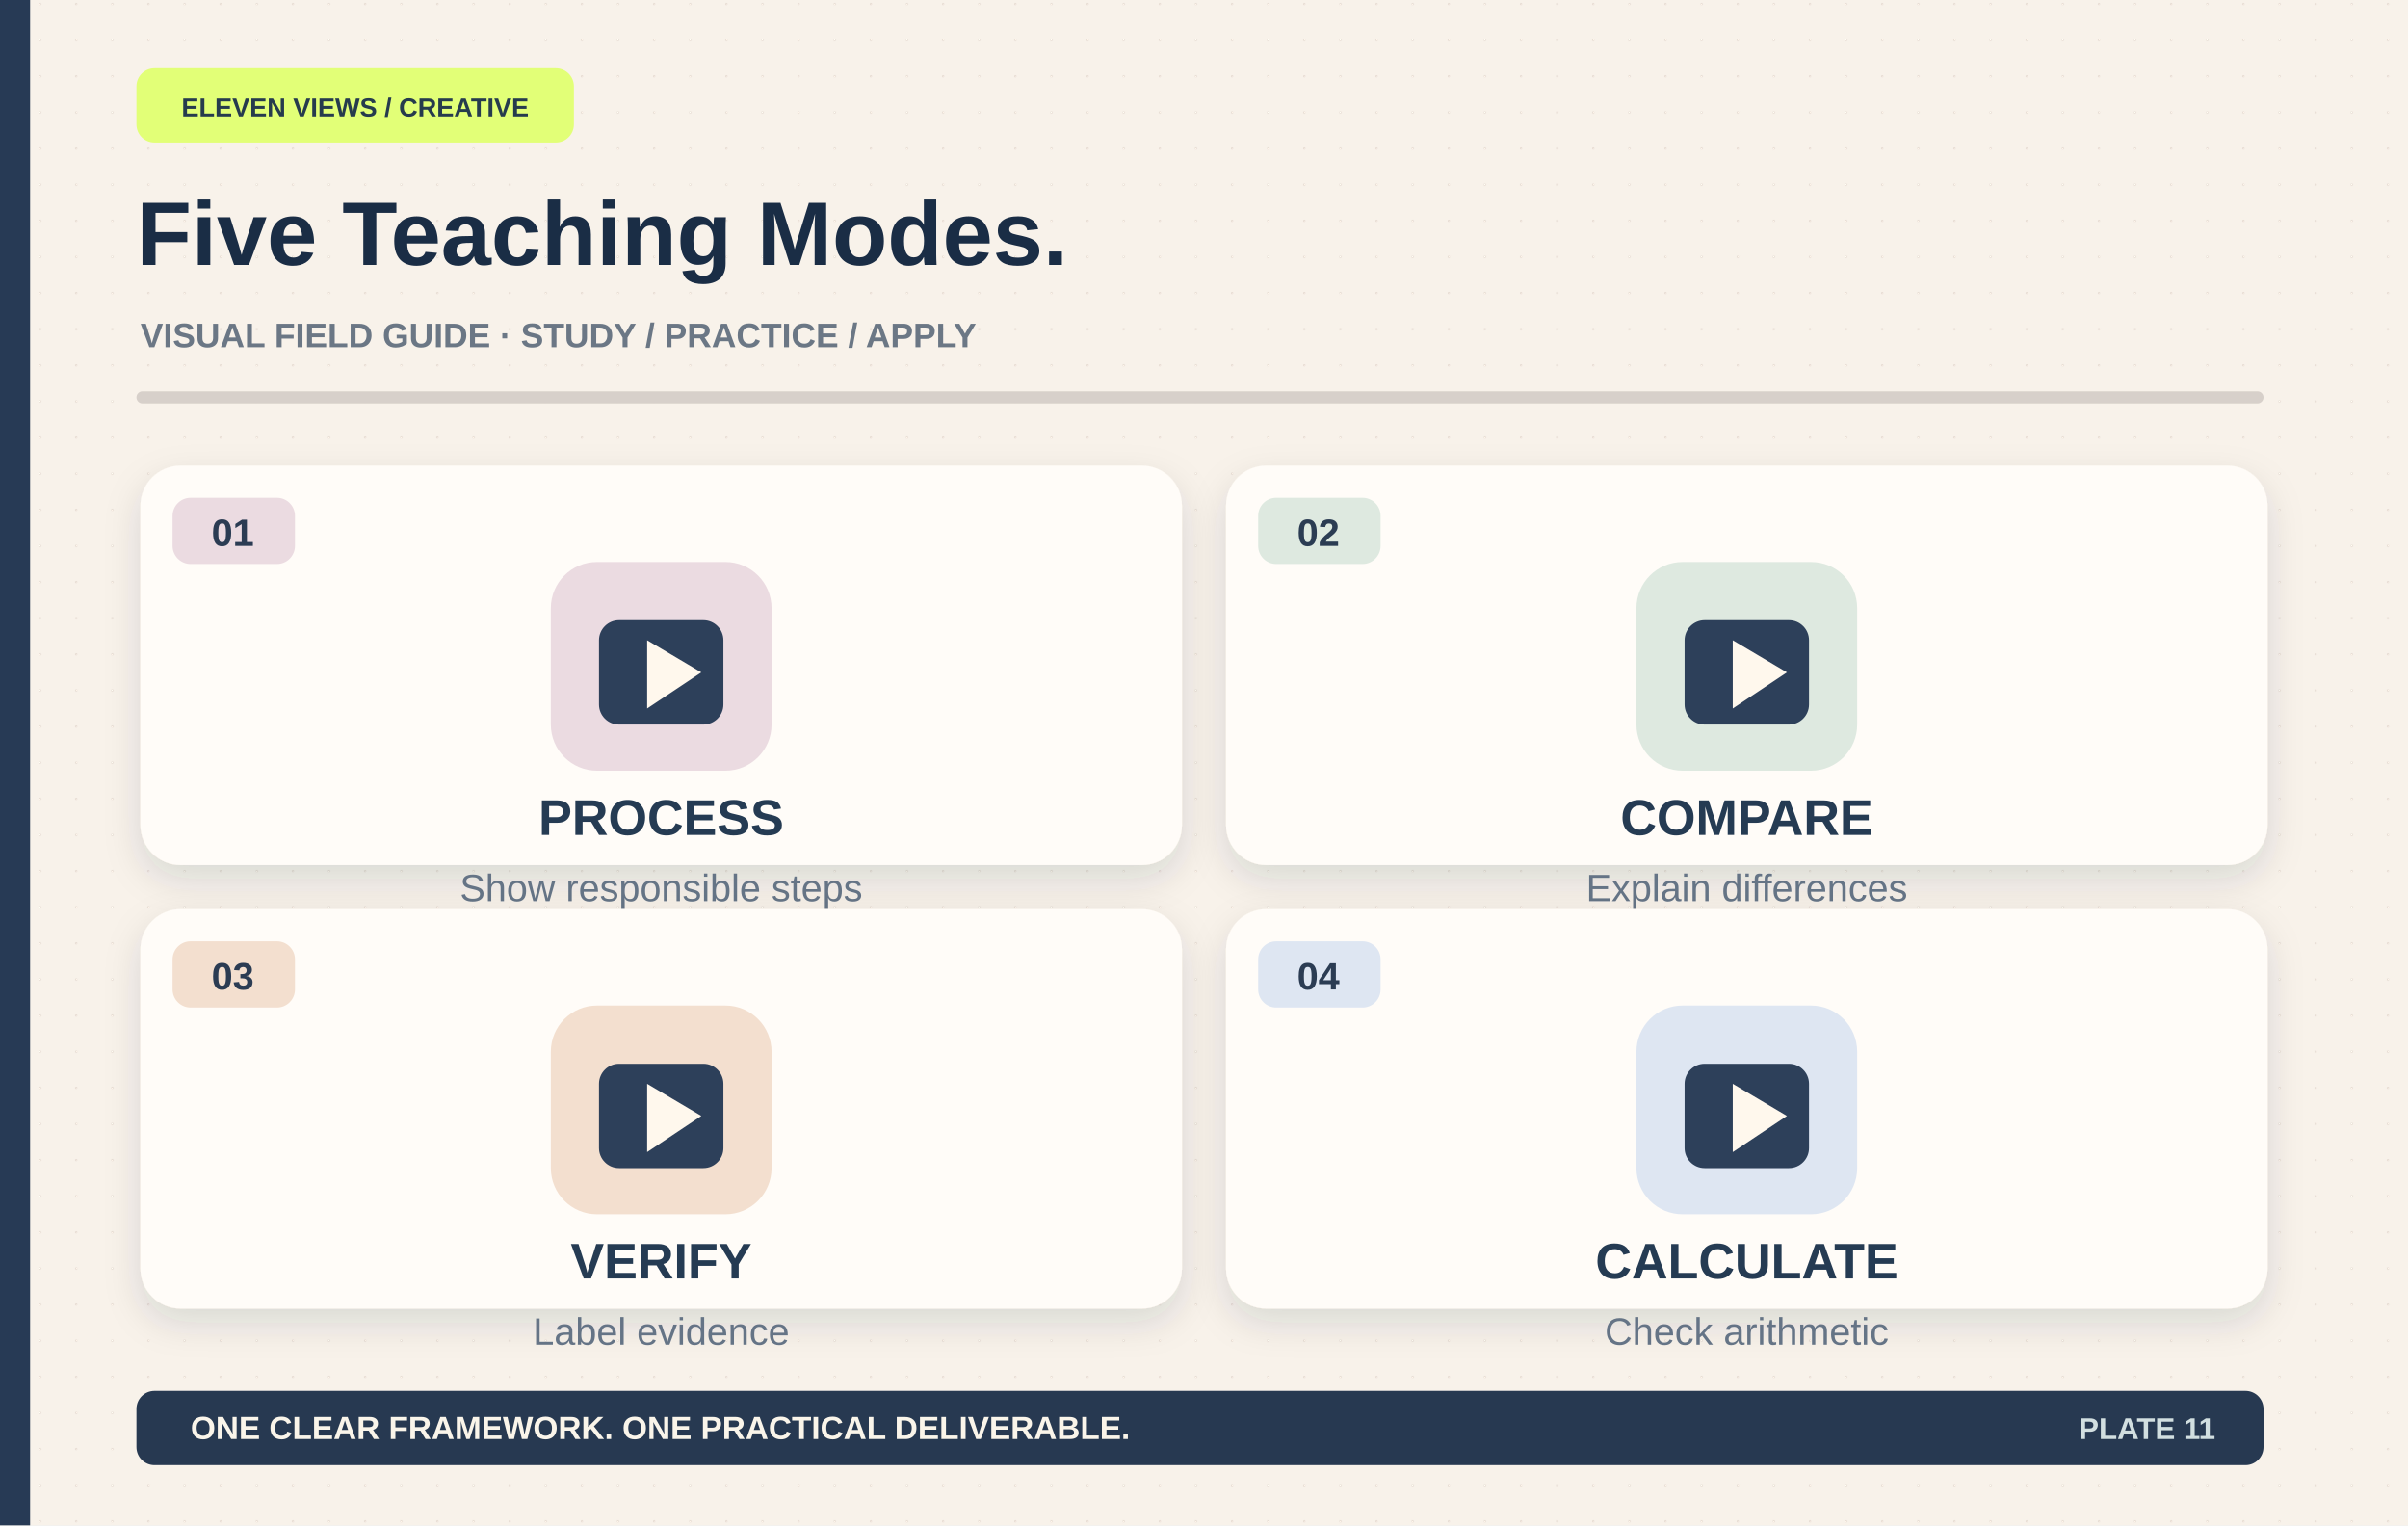
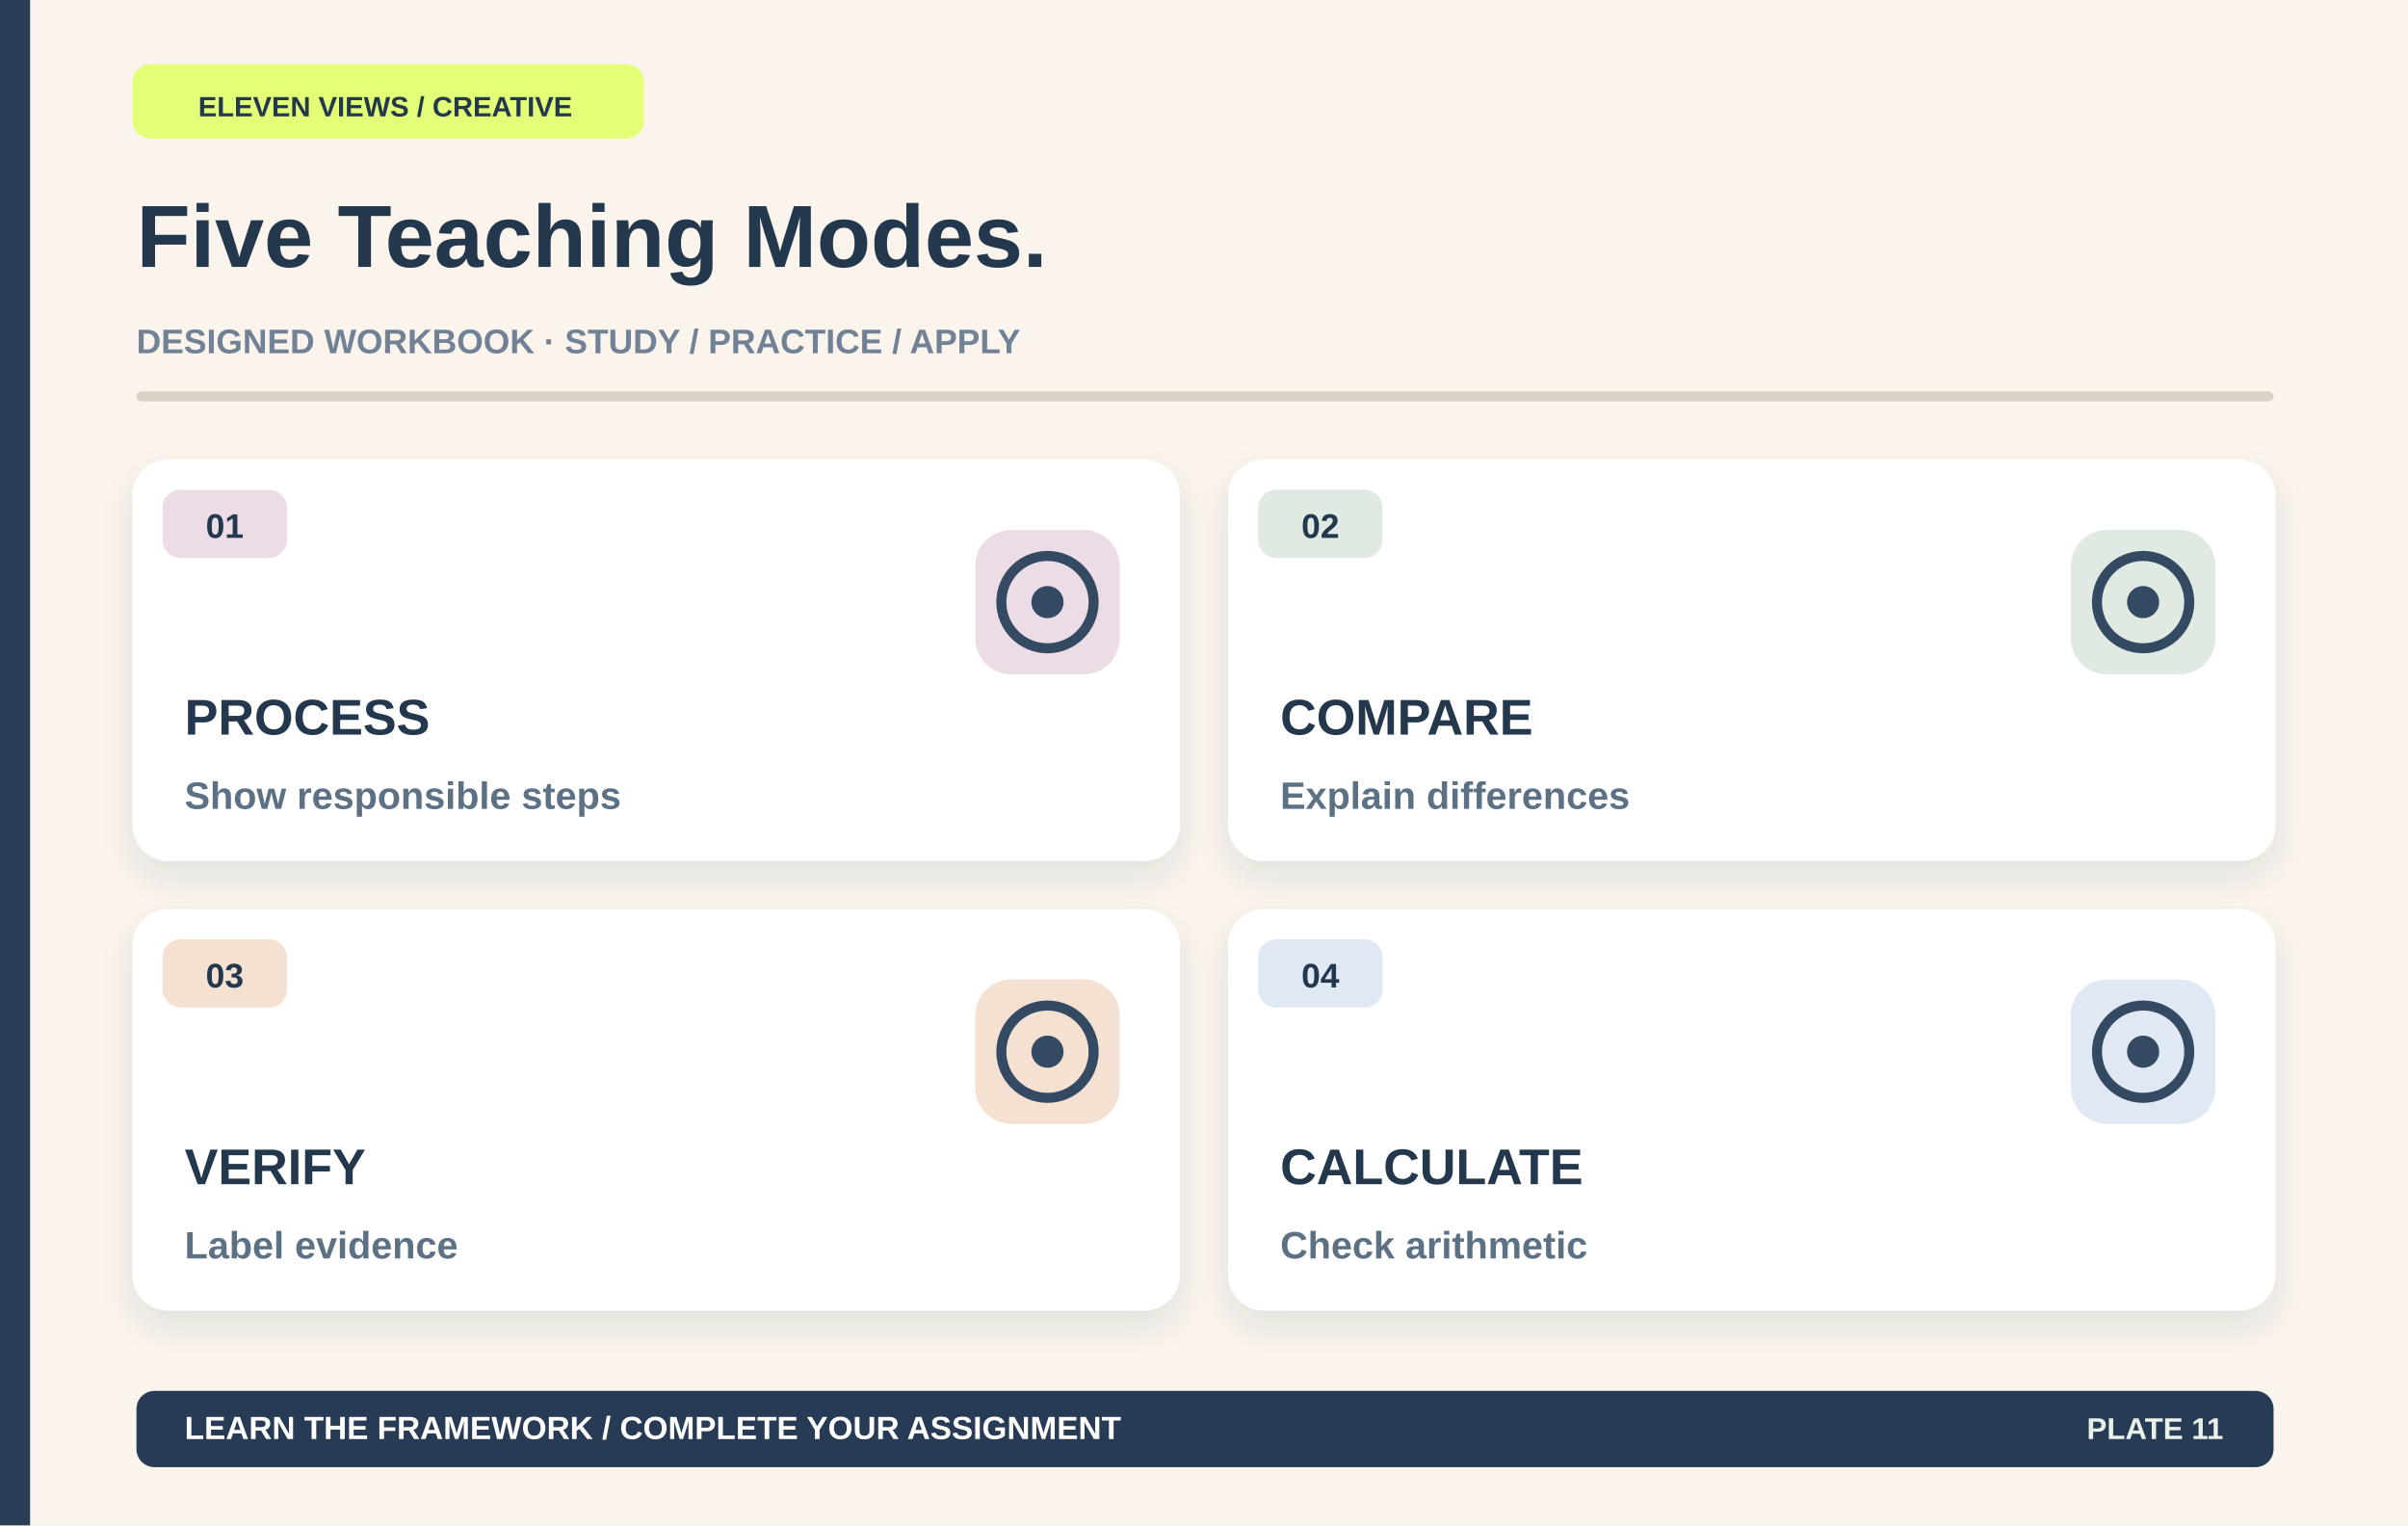
- <svg xmlns="http://www.w3.org/2000/svg" width="1200" height="760" viewBox="0 0 1200 760" role="img" aria-label="Five Teaching Modes.">
+ <svg xmlns="http://www.w3.org/2000/svg" viewBox="0 0 1200 760" width="1200" height="760" role="img" aria-label="Five Teaching Modes.">
  <defs>
-     <filter id="shadow" x="-10%" y="-10%" width="125%" height="135%">
-       <feDropShadow dx="0" dy="7" stdDeviation="9" flood-color="#26374F" flood-opacity=".13" />
+     <filter id="s">
+       <feDropShadow dx="0" dy="8" stdDeviation="8" flood-color="#152D46" flood-opacity=".1" />
    </filter>
-     <pattern id="paper" width="18" height="18" patternUnits="userSpaceOnUse">
-       <circle cx="2" cy="2" r=".6" fill="#E8DED5" />
-     </pattern>
  </defs>
-   <rect x="0" y="0" width="1200" height="760" rx="0" fill="#F8F2EA" />
-   <rect x="0" y="0" width="1200" height="760" rx="0" fill="url(#paper)" />
-   <rect x="0" y="0" width="15" height="760" rx="0" fill="#273A55" />
-   <rect x="68" y="34" width="218" height="37" rx="9" fill="#E2FF77" />
-   <text x="177" y="58" fill="#263B4D" font-family="Arial,Helvetica,sans-serif" font-size="13" font-weight="800" text-anchor="middle">ELEVEN VIEWS / CREATIVE</text>
-   <text x="68" y="132" fill="#1A2D45" font-family="Arial,Helvetica,sans-serif" font-size="45" font-weight="800" text-anchor="start">Five Teaching Modes.</text>
-   <text x="70" y="173" fill="#6B7785" font-family="Arial,Helvetica,sans-serif" font-size="17" font-weight="600" text-anchor="start">VISUAL FIELD GUIDE  ·  STUDY / PRACTICE / APPLY</text>
-   <rect x="68" y="195" width="1060" height="6" rx="3" fill="#D7D0CA" />
-   <g filter="url(#shadow)">
-     <rect x="70" y="232" width="519" height="199" rx="20" fill="#FFFCF8" />
+   <rect x="0" y="0" width="1200" height="760" rx="0" fill="#FAF4ED" />
+   <rect x="0" y="0" width="15" height="760" rx="0" fill="#2A3E57" />
+   <rect x="66" y="32" width="255" height="37" rx="9" fill="#E3FF78" />
+   <text x="192" y="58" fill="#23374D" font-size="14" font-family="Arial,sans-serif" font-weight="750" text-anchor="middle">ELEVEN VIEWS / CREATIVE</text>
+   <text x="68" y="133" fill="#23374D" font-size="44" font-family="Arial,sans-serif" font-weight="750" text-anchor="start">Five Teaching Modes.</text>
+   <text x="68" y="176" fill="#728296" font-size="17" font-family="Arial,sans-serif" font-weight="750" text-anchor="start">DESIGNED WORKBOOK  ·  STUDY / PRACTICE / APPLY</text>
+   <rect x="68" y="195" width="1065" height="5" rx="3" fill="#D9D2C9" />
+   <g filter="url(#s)">
+     <rect x="66" y="229" width="522" height="200" rx="18" fill="#FFF" />
  </g>
-   <rect x="86" y="248" width="61" height="33" rx="9" fill="#EBDBE1" />
-   <text x="116" y="272" fill="#2B3C53" font-family="Arial,Helvetica,sans-serif" font-size="19" font-weight="800" text-anchor="middle">01</text>
-   <rect x="274.5" y="280" width="110" height="104" rx="23" fill="#EBDBE1" />
-   <rect x="298.5" y="309" width="62" height="52" rx="10" fill="#2D405A" />
-   <path d="M322.5 319L349.5 335L322.5 353Z" fill="#FFF8ED" />
-   <text x="329.5" y="416" fill="#253B53" font-family="Arial,Helvetica,sans-serif" font-size="25" font-weight="800" text-anchor="middle">PROCESS</text>
-   <text x="329.5" y="449" fill="#657486" font-family="Arial,Helvetica,sans-serif" font-size="19" font-weight="500" text-anchor="middle">Show responsible steps</text>
-   <g filter="url(#shadow)">
-     <rect x="611" y="232" width="519" height="199" rx="20" fill="#FFFCF8" />
+   <rect x="81" y="244" width="62" height="34" rx="9" fill="#EBDCE6" />
+   <text x="112" y="268" fill="#23374D" font-size="17" font-family="Arial,sans-serif" font-weight="750" text-anchor="middle">01</text>
+   <rect x="486" y="264" width="72" height="72" rx="18" fill="#EBDCE6" />
+   <circle cx="522" cy="300" r="23" stroke="#344A62" stroke-width="5" fill="none" />
+   <circle cx="522" cy="300" r="8" fill="#344A62" />
+   <text x="92" y="366" fill="#23374D" font-size="25" font-family="Arial,sans-serif" font-weight="750" text-anchor="start">PROCESS</text>
+   <text x="92" y="403" fill="#5D7184" font-size="19" font-family="Arial,sans-serif" font-weight="750" text-anchor="start">Show responsible steps</text>
+   <g filter="url(#s)">
+     <rect x="612" y="229" width="522" height="200" rx="18" fill="#FFF" />
  </g>
-   <rect x="627" y="248" width="61" height="33" rx="9" fill="#DEE9E0" />
-   <text x="657" y="272" fill="#2B3C53" font-family="Arial,Helvetica,sans-serif" font-size="19" font-weight="800" text-anchor="middle">02</text>
-   <rect x="815.5" y="280" width="110" height="104" rx="23" fill="#DEE9E0" />
-   <rect x="839.5" y="309" width="62" height="52" rx="10" fill="#2D405A" />
-   <path d="M863.5 319L890.5 335L863.5 353Z" fill="#FFF8ED" />
-   <text x="870.5" y="416" fill="#253B53" font-family="Arial,Helvetica,sans-serif" font-size="25" font-weight="800" text-anchor="middle">COMPARE</text>
-   <text x="870.5" y="449" fill="#657486" font-family="Arial,Helvetica,sans-serif" font-size="19" font-weight="500" text-anchor="middle">Explain differences</text>
-   <g filter="url(#shadow)">
-     <rect x="70" y="453" width="519" height="199" rx="20" fill="#FFFCF8" />
+   <rect x="627" y="244" width="62" height="34" rx="9" fill="#E0EAE3" />
+   <text x="658" y="268" fill="#23374D" font-size="17" font-family="Arial,sans-serif" font-weight="750" text-anchor="middle">02</text>
+   <rect x="1032" y="264" width="72" height="72" rx="18" fill="#E0EAE3" />
+   <circle cx="1068" cy="300" r="23" stroke="#344A62" stroke-width="5" fill="none" />
+   <circle cx="1068" cy="300" r="8" fill="#344A62" />
+   <text x="638" y="366" fill="#23374D" font-size="25" font-family="Arial,sans-serif" font-weight="750" text-anchor="start">COMPARE</text>
+   <text x="638" y="403" fill="#5D7184" font-size="19" font-family="Arial,sans-serif" font-weight="750" text-anchor="start">Explain differences</text>
+   <g filter="url(#s)">
+     <rect x="66" y="453" width="522" height="200" rx="18" fill="#FFF" />
  </g>
-   <rect x="86" y="469" width="61" height="33" rx="9" fill="#F3DFCF" />
-   <text x="116" y="493" fill="#2B3C53" font-family="Arial,Helvetica,sans-serif" font-size="19" font-weight="800" text-anchor="middle">03</text>
-   <rect x="274.5" y="501" width="110" height="104" rx="23" fill="#F3DFCF" />
-   <rect x="298.5" y="530" width="62" height="52" rx="10" fill="#2D405A" />
-   <path d="M322.5 540L349.5 556L322.5 574Z" fill="#FFF8ED" />
-   <text x="329.5" y="637" fill="#253B53" font-family="Arial,Helvetica,sans-serif" font-size="25" font-weight="800" text-anchor="middle">VERIFY</text>
-   <text x="329.5" y="670" fill="#657486" font-family="Arial,Helvetica,sans-serif" font-size="19" font-weight="500" text-anchor="middle">Label evidence</text>
-   <g filter="url(#shadow)">
-     <rect x="611" y="453" width="519" height="199" rx="20" fill="#FFFCF8" />
+   <rect x="81" y="468" width="62" height="34" rx="9" fill="#F5E1D2" />
+   <text x="112" y="492" fill="#23374D" font-size="17" font-family="Arial,sans-serif" font-weight="750" text-anchor="middle">03</text>
+   <rect x="486" y="488" width="72" height="72" rx="18" fill="#F5E1D2" />
+   <circle cx="522" cy="524" r="23" stroke="#344A62" stroke-width="5" fill="none" />
+   <circle cx="522" cy="524" r="8" fill="#344A62" />
+   <text x="92" y="590" fill="#23374D" font-size="25" font-family="Arial,sans-serif" font-weight="750" text-anchor="start">VERIFY</text>
+   <text x="92" y="627" fill="#5D7184" font-size="19" font-family="Arial,sans-serif" font-weight="750" text-anchor="start">Label evidence</text>
+   <g filter="url(#s)">
+     <rect x="612" y="453" width="522" height="200" rx="18" fill="#FFF" />
  </g>
-   <rect x="627" y="469" width="61" height="33" rx="9" fill="#DEE6F2" />
-   <text x="657" y="493" fill="#2B3C53" font-family="Arial,Helvetica,sans-serif" font-size="19" font-weight="800" text-anchor="middle">04</text>
-   <rect x="815.5" y="501" width="110" height="104" rx="23" fill="#DEE6F2" />
-   <rect x="839.5" y="530" width="62" height="52" rx="10" fill="#2D405A" />
-   <path d="M863.5 540L890.5 556L863.5 574Z" fill="#FFF8ED" />
-   <text x="870.5" y="637" fill="#253B53" font-family="Arial,Helvetica,sans-serif" font-size="25" font-weight="800" text-anchor="middle">CALCULATE</text>
-   <text x="870.5" y="670" fill="#657486" font-family="Arial,Helvetica,sans-serif" font-size="19" font-weight="500" text-anchor="middle">Check arithmetic</text>
-   <rect x="68" y="693" width="1060" height="37" rx="9" fill="#273951" />
-   <text x="95" y="717" fill="#FAF5EA" font-family="Arial,Helvetica,sans-serif" font-size="16" font-weight="750" text-anchor="start">ONE CLEAR FRAMEWORK. ONE PRACTICAL DELIVERABLE.</text>
-   <text x="1104" y="717" fill="#D2DFE0" font-family="Arial,Helvetica,sans-serif" font-size="15" font-weight="700" text-anchor="end">PLATE 11</text>
+   <rect x="627" y="468" width="62" height="34" rx="9" fill="#E0E8F4" />
+   <text x="658" y="492" fill="#23374D" font-size="17" font-family="Arial,sans-serif" font-weight="750" text-anchor="middle">04</text>
+   <rect x="1032" y="488" width="72" height="72" rx="18" fill="#E0E8F4" />
+   <circle cx="1068" cy="524" r="23" stroke="#344A62" stroke-width="5" fill="none" />
+   <circle cx="1068" cy="524" r="8" fill="#344A62" />
+   <text x="638" y="590" fill="#23374D" font-size="25" font-family="Arial,sans-serif" font-weight="750" text-anchor="start">CALCULATE</text>
+   <text x="638" y="627" fill="#5D7184" font-size="19" font-family="Arial,sans-serif" font-weight="750" text-anchor="start">Check arithmetic</text>
+   <rect x="68" y="693" width="1065" height="38" rx="9" fill="#273B55" />
+   <text x="92" y="717" fill="#FFFFFF" font-size="16" font-family="Arial,sans-serif" font-weight="750" text-anchor="start">LEARN THE FRAMEWORK  /  COMPLETE YOUR ASSIGNMENT</text>
+   <text x="1108" y="717" fill="#E9F1EA" font-size="15" font-family="Arial,sans-serif" font-weight="750" text-anchor="end">PLATE 11</text>
</svg>
